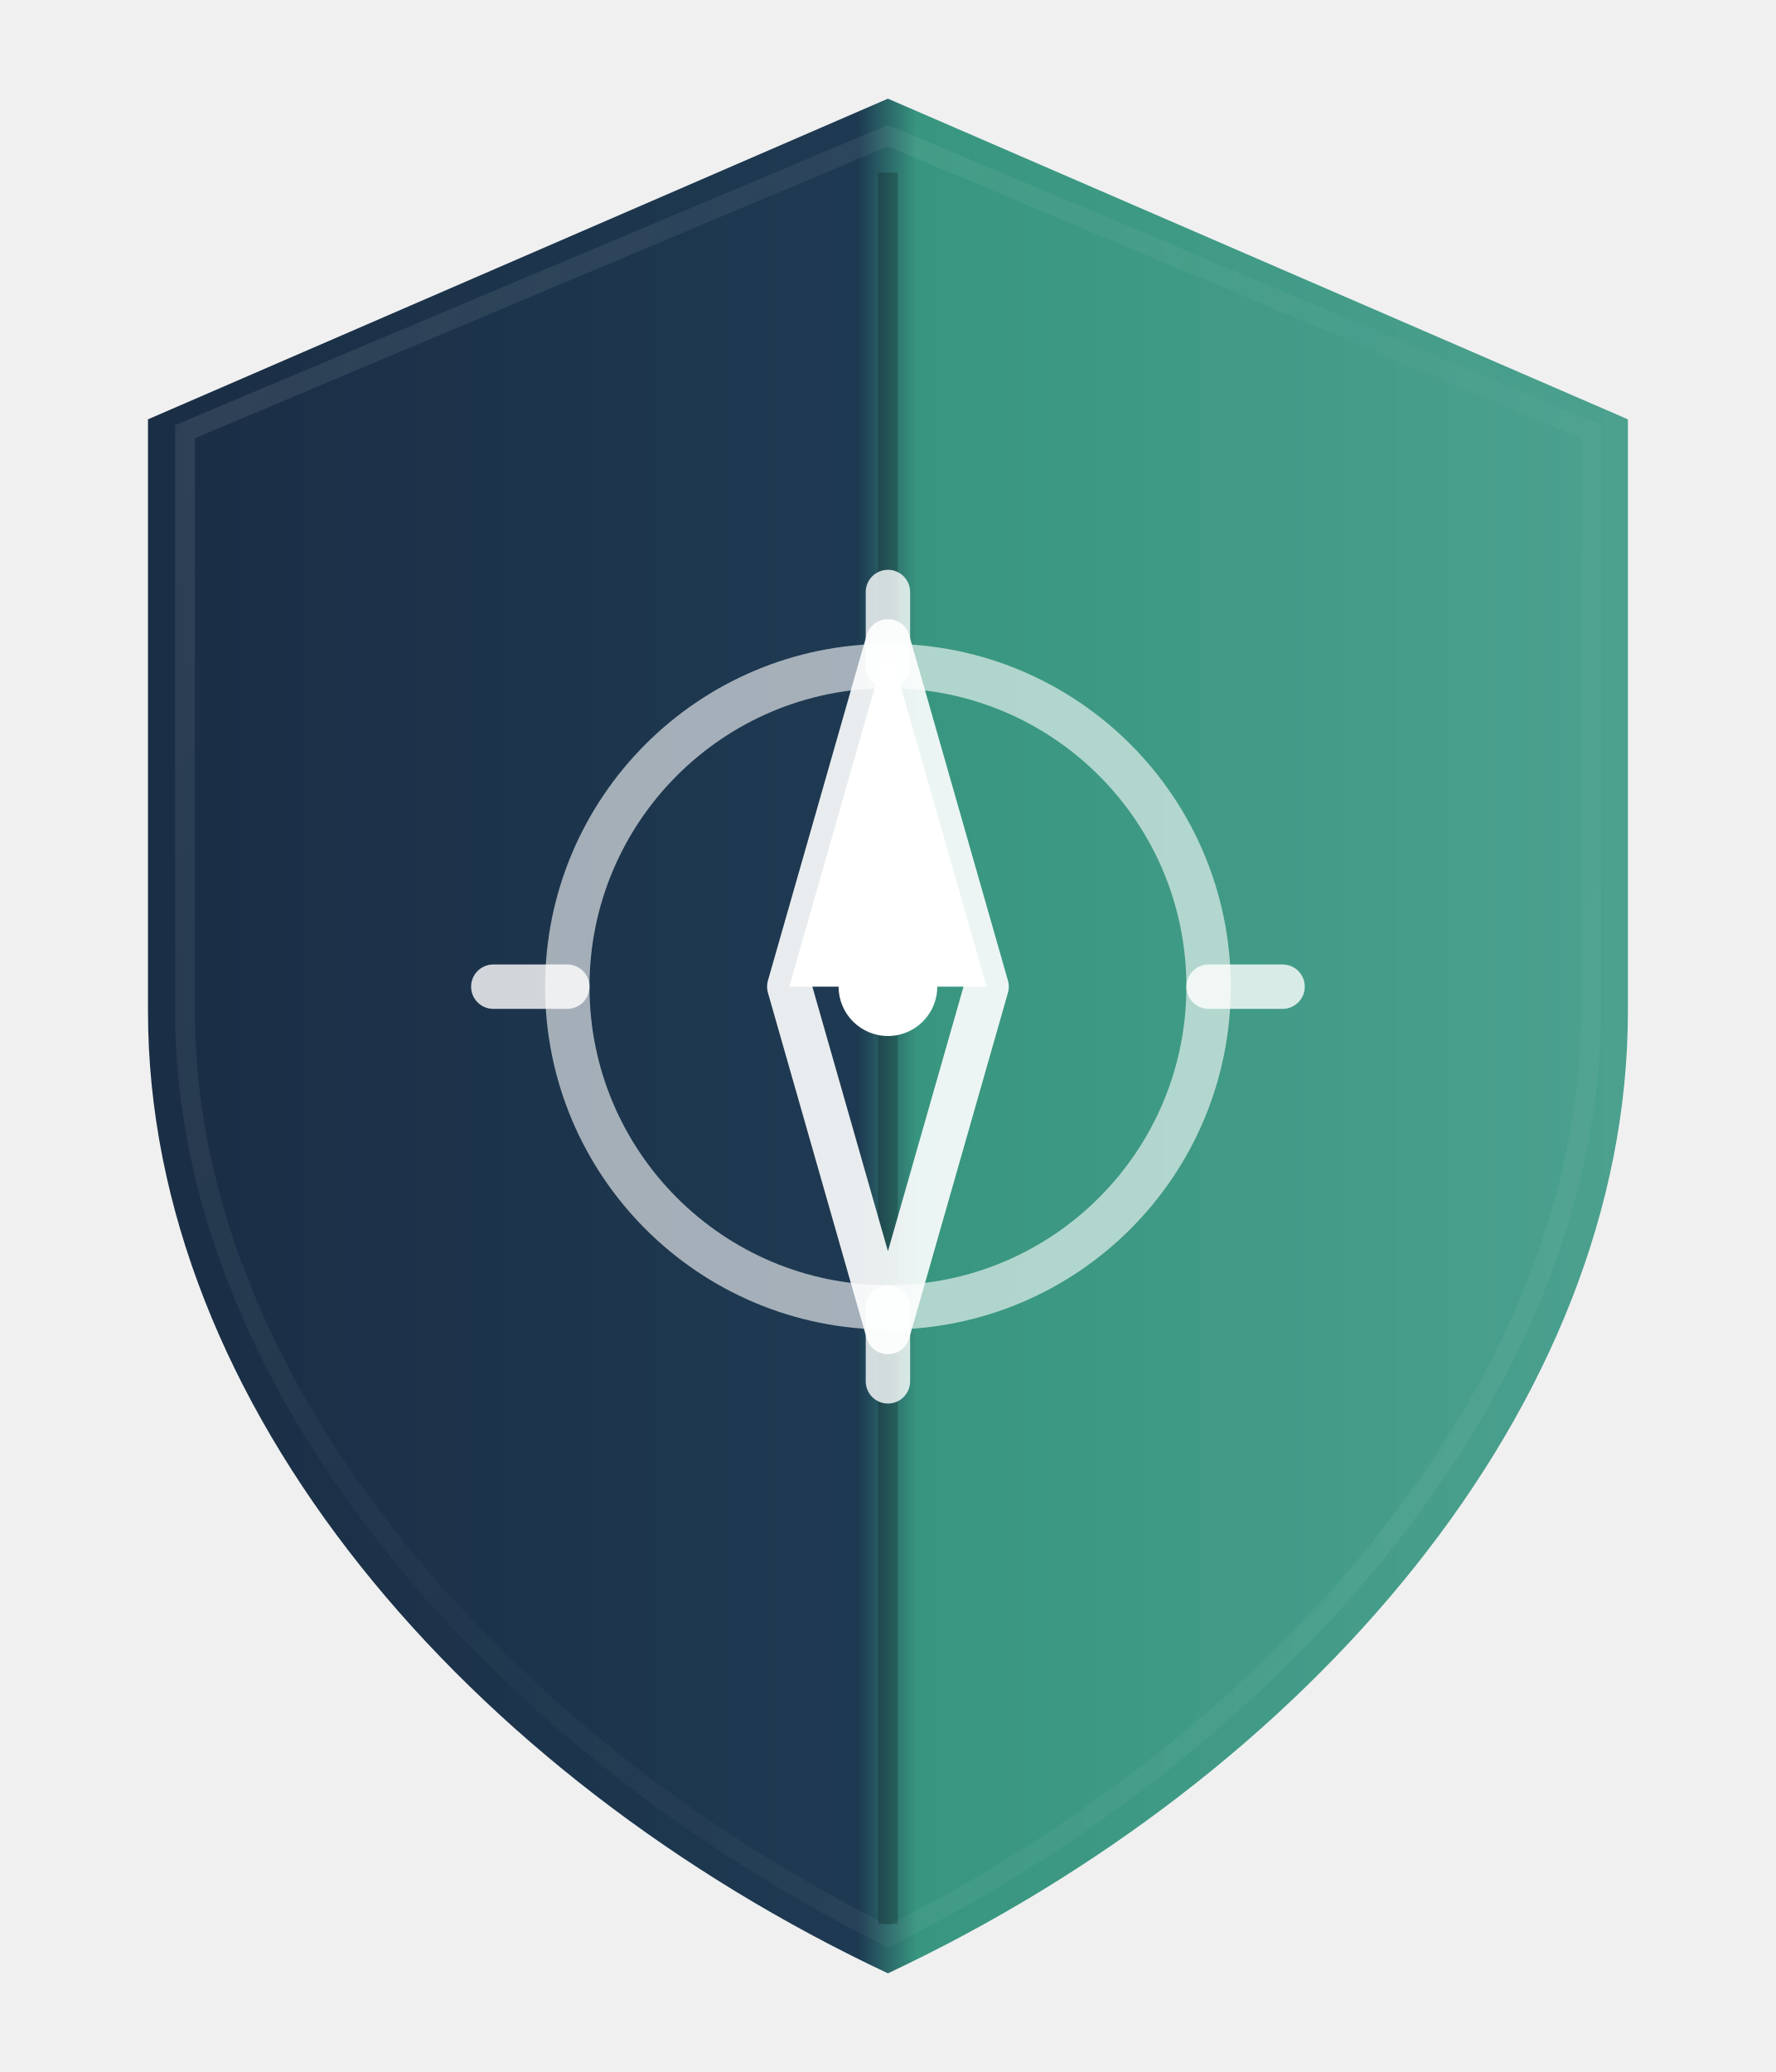
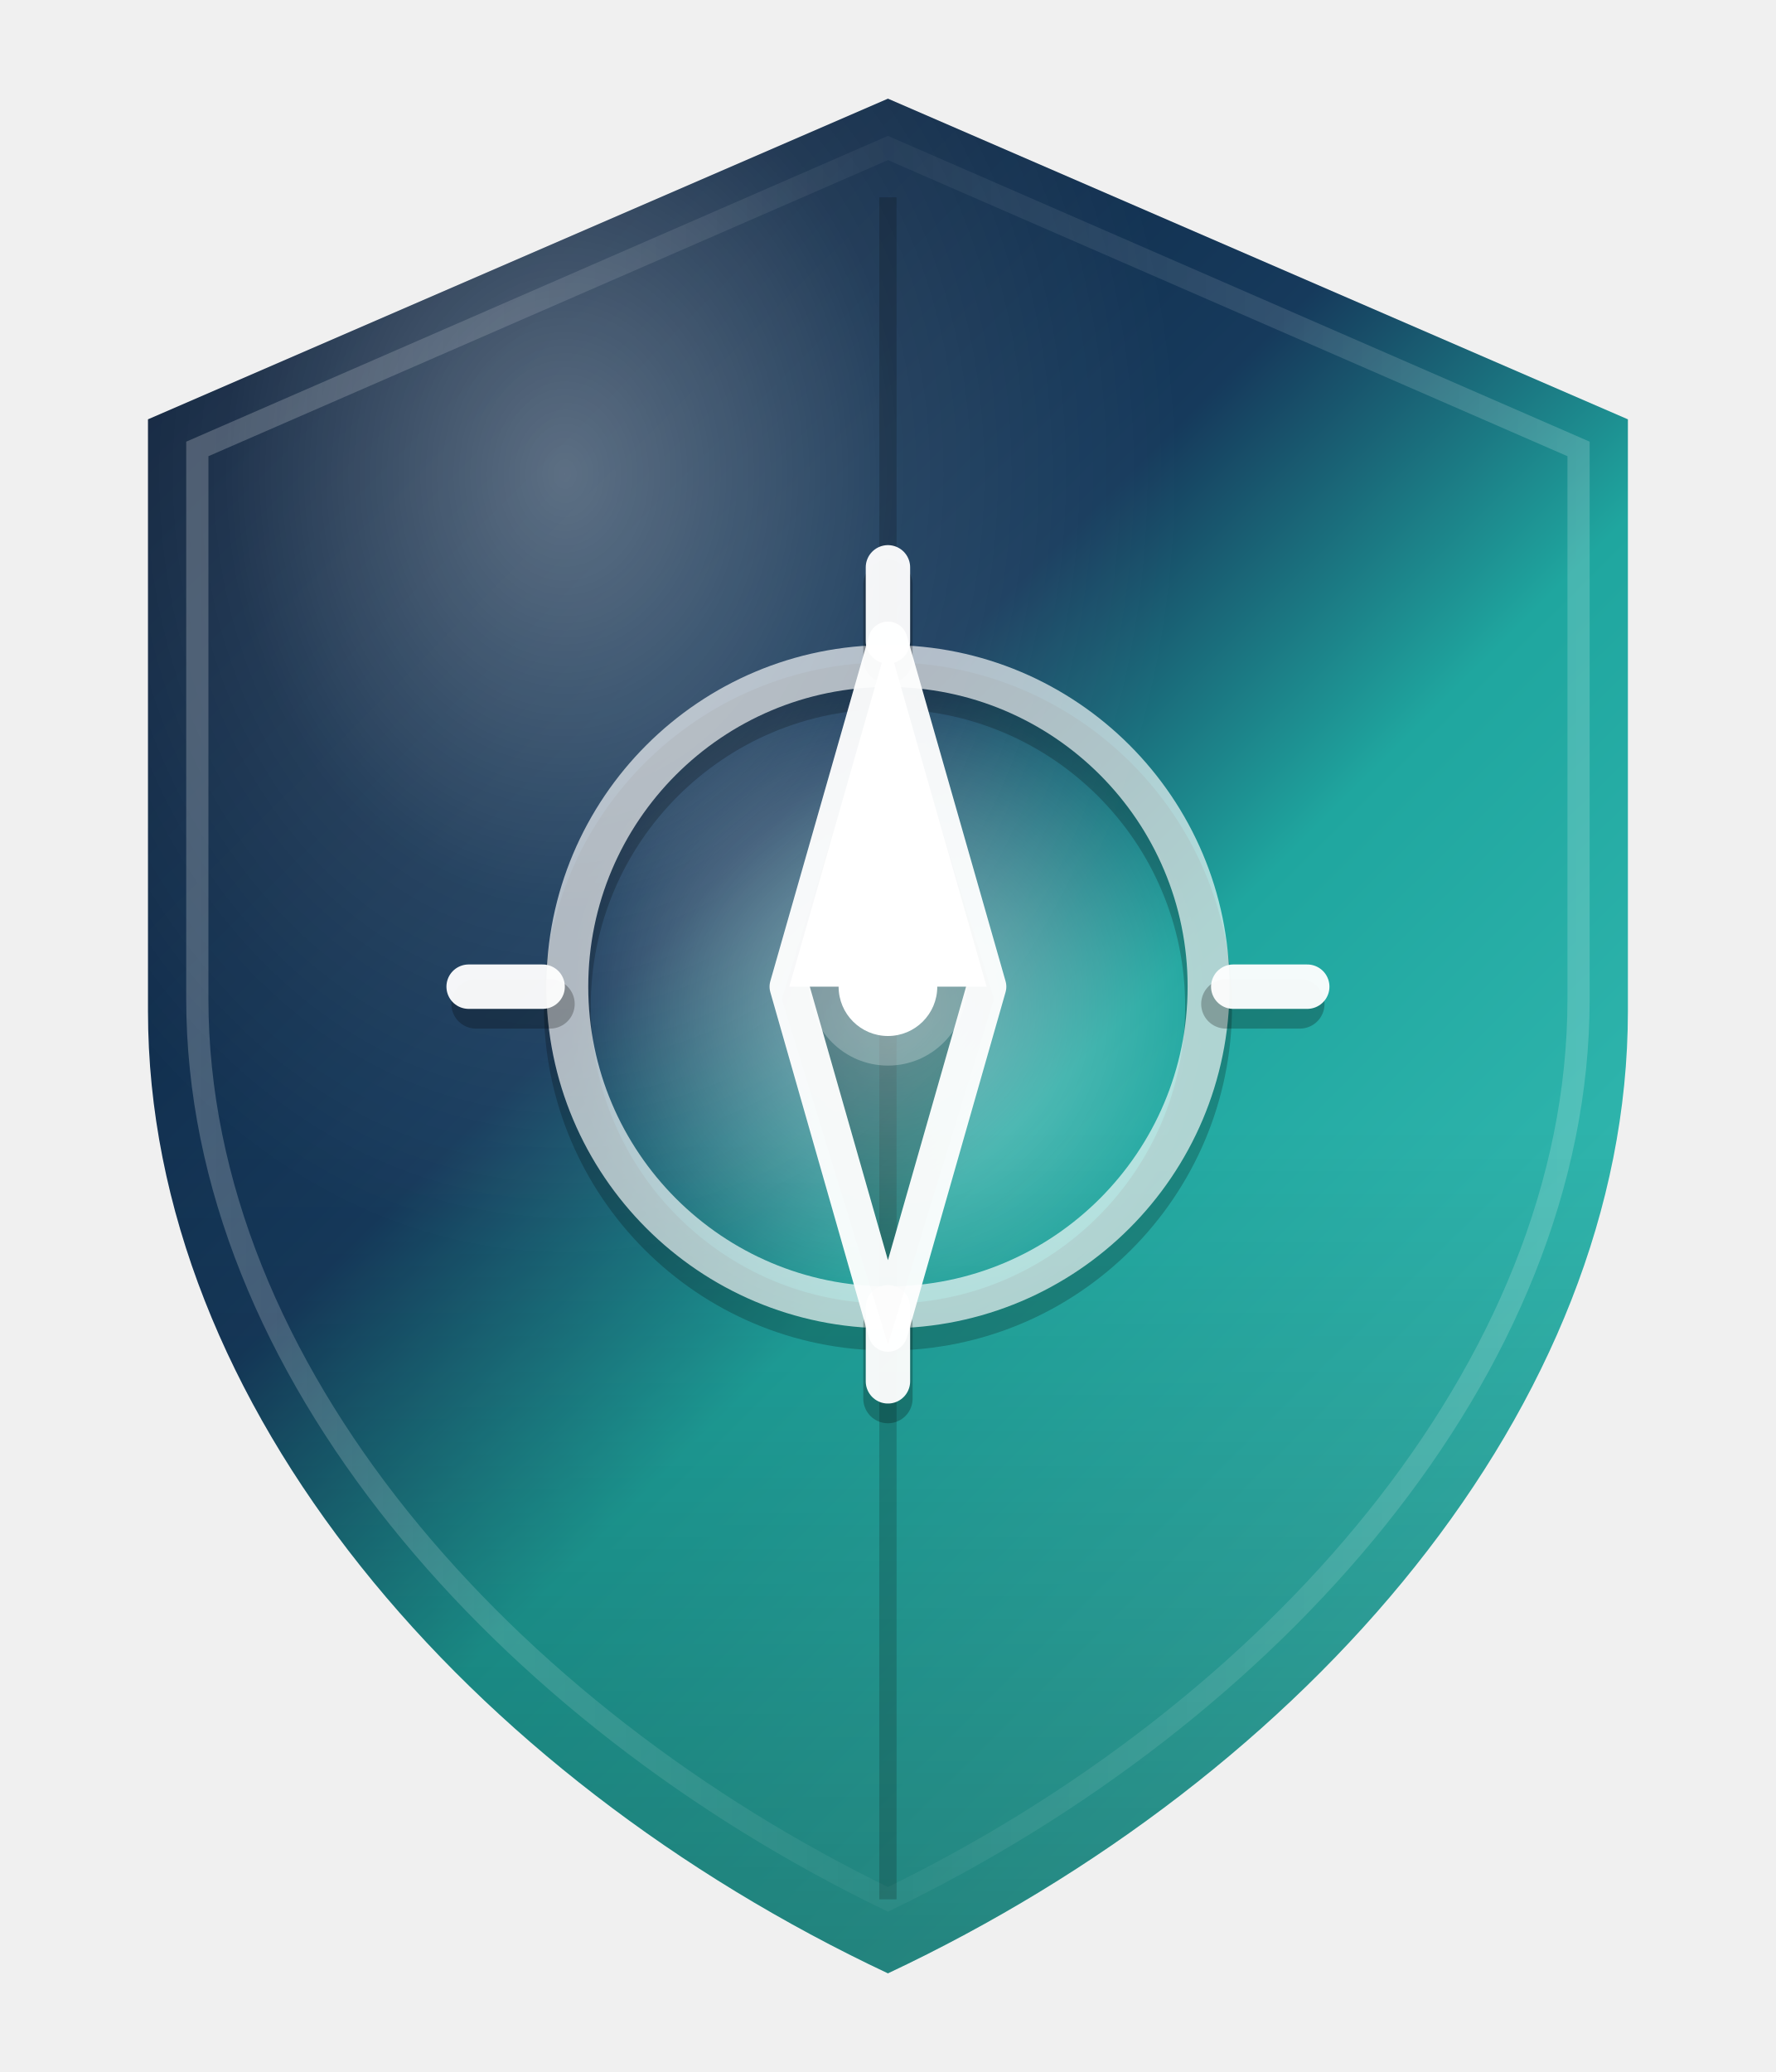
<svg xmlns="http://www.w3.org/2000/svg" viewBox="0 0 72 84" fill="none">
  <defs>
-     <linearGradient id="navG" x1="0" y1="0" x2="1" y2="0">
-       <stop offset="0%" stop-color="#1A2E45" />
-       <stop offset="48%" stop-color="#1E3A52" />
-       <stop offset="52%" stop-color="#389680" />
-       <stop offset="100%" stop-color="#4BA08E" />
+     <linearGradient id="rsShieldMain" x1="0.15" y1="0.05" x2="0.85" y2="0.95">
+       <stop offset="0%" stop-color="#0B1F3A" />
+       <stop offset="38%" stop-color="#163A5C" />
+       <stop offset="58%" stop-color="#1FA69F" />
+       <stop offset="100%" stop-color="#3BC0B7" />
    </linearGradient>
-     <linearGradient id="navEdge" x1="0" y1="0" x2="1" y2="1">
-       <stop offset="0%" stop-color="rgba(255,255,255,0.1)" />
-       <stop offset="50%" stop-color="rgba(255,255,255,0.02)" />
-       <stop offset="100%" stop-color="rgba(255,255,255,0.06)" />
+     <radialGradient id="rsShieldSpec" cx="28%" cy="20%" r="42%">
+       <stop offset="0%" stop-color="#FFFFFF" stop-opacity="0.32" />
+       <stop offset="55%" stop-color="#FFFFFF" stop-opacity="0.08" />
+       <stop offset="100%" stop-color="#FFFFFF" stop-opacity="0" />
+     </radialGradient>
+     <linearGradient id="rsShieldDepth" x1="0.5" y1="0.55" x2="0.5" y2="1">
+       <stop offset="0%" stop-color="#000000" stop-opacity="0" />
+       <stop offset="100%" stop-color="#000000" stop-opacity="0.28" />
    </linearGradient>
+     <linearGradient id="rsShieldBevel" x1="0" y1="0" x2="1" y2="0">
+       <stop offset="0%" stop-color="#FFFFFF" stop-opacity="0.22" />
+       <stop offset="50%" stop-color="#FFFFFF" stop-opacity="0.04" />
+       <stop offset="100%" stop-color="#FFFFFF" stop-opacity="0.18" />
+     </linearGradient>
+     <radialGradient id="rsCenterGlow" cx="50%" cy="50%" r="50%">
+       <stop offset="0%" stop-color="#FFFFFF" stop-opacity="0.45" />
+       <stop offset="100%" stop-color="#FFFFFF" stop-opacity="0" />
+     </radialGradient>
  </defs>
-   <path d="M36 4L6 17V41C6 57 19 72 36 80C53 72 66 57 66 41V17L36 4Z" fill="url(#navG)" />
-   <path d="M36 5.5L7.5 17.5V41C7.5 56 20 70.5 36 78.5C52 70.5 64.5 56 64.5 41V17.5L36 5.5Z" fill="none" stroke="url(#navEdge)" stroke-width="0.8" />
-   <line x1="36" y1="7" x2="36" y2="78" stroke="rgba(0,0,0,0.2)" stroke-width="0.8" />
-   <circle cx="36" cy="40" r="13" fill="none" stroke="rgba(255,255,255,0.6)" stroke-width="1.8" />
-   <line x1="36" y1="24" x2="36" y2="27" stroke="rgba(255,255,255,0.8)" stroke-width="1.8" stroke-linecap="round" />
-   <line x1="36" y1="53" x2="36" y2="56" stroke="rgba(255,255,255,0.8)" stroke-width="1.8" stroke-linecap="round" />
-   <line x1="20" y1="40" x2="23" y2="40" stroke="rgba(255,255,255,0.8)" stroke-width="1.8" stroke-linecap="round" />
-   <line x1="49" y1="40" x2="52" y2="40" stroke="rgba(255,255,255,0.8)" stroke-width="1.8" stroke-linecap="round" />
-   <path d="M36 26L40 40L36 54L32 40Z" fill="none" stroke="rgba(255,255,255,0.9)" stroke-width="1.8" stroke-linejoin="round" />
-   <path d="M36 26L40 40H32Z" fill="#fff" />
-   <circle cx="36" cy="40" r="2" fill="#fff" />
+   <path d="M36 4L6 17V41C6 57 19 72 36 80C53 72 66 57 66 41V17L36 4Z" fill="url(#rsShieldMain)" />
+   <path d="M36 4L6 17V41C6 57 19 72 36 80C53 72 66 57 66 41V17L36 4Z" fill="url(#rsShieldDepth)" />
+   <path d="M36 4L6 17V41C6 57 19 72 36 80C53 72 66 57 66 41V17L36 4Z" fill="url(#rsShieldSpec)" />
+   <path d="M36 6L8 18.2V40.5C8 55.5 20.5 69.5 36 77C51.5 69.5 64 55.5 64 40.5V18.2L36 6Z" fill="none" stroke="url(#rsShieldBevel)" stroke-width="0.9" />
+   <line x1="36" y1="8" x2="36" y2="77" stroke="#000000" stroke-opacity="0.18" stroke-width="0.7" />
+   <circle cx="36" cy="40.8" r="13" fill="url(#rsCenterGlow)" />
+   <circle cx="36" cy="40.8" r="13" fill="none" stroke="#000000" stroke-opacity="0.22" stroke-width="1.9" />
+   <circle cx="36" cy="40" r="13" fill="none" stroke="#FFFFFF" stroke-opacity="0.65" stroke-width="1.7" />
+   <line x1="36" y1="23.7" x2="36" y2="26.7" stroke="#000000" stroke-opacity="0.25" stroke-width="2" stroke-linecap="round" />
+   <line x1="36" y1="53.7" x2="36" y2="56.7" stroke="#000000" stroke-opacity="0.25" stroke-width="2" stroke-linecap="round" />
+   <line x1="19.3" y1="40.7" x2="22.3" y2="40.7" stroke="#000000" stroke-opacity="0.25" stroke-width="2" stroke-linecap="round" />
+   <line x1="49.7" y1="40.7" x2="52.7" y2="40.7" stroke="#000000" stroke-opacity="0.25" stroke-width="2" stroke-linecap="round" />
+   <line x1="36" y1="23" x2="36" y2="26" stroke="#FFFFFF" stroke-opacity="0.95" stroke-width="1.8" stroke-linecap="round" />
+   <line x1="36" y1="53" x2="36" y2="56" stroke="#FFFFFF" stroke-opacity="0.95" stroke-width="1.8" stroke-linecap="round" />
+   <line x1="19" y1="40" x2="22" y2="40" stroke="#FFFFFF" stroke-opacity="0.95" stroke-width="1.8" stroke-linecap="round" />
+   <line x1="50" y1="40" x2="53" y2="40" stroke="#FFFFFF" stroke-opacity="0.95" stroke-width="1.8" stroke-linecap="round" />
+   <path d="M36 26.5L40.3 40.5L36 54.5L31.7 40.5Z" fill="#000000" fill-opacity="0.22" />
+   <path d="M36 26L40 40L36 54L32 40Z" fill="none" stroke="#FFFFFF" stroke-opacity="0.95" stroke-width="1.6" stroke-linejoin="round" />
+   <path d="M36 26L40 40H32Z" fill="#FFFFFF" />
+   <path d="M36 26L40 40H32Z" fill="url(#rsShieldSpec)" />
+   <circle cx="36" cy="40" r="3.2" fill="#FFFFFF" fill-opacity="0.25" />
+   <circle cx="36" cy="40" r="2" fill="#FFFFFF" />
</svg>
